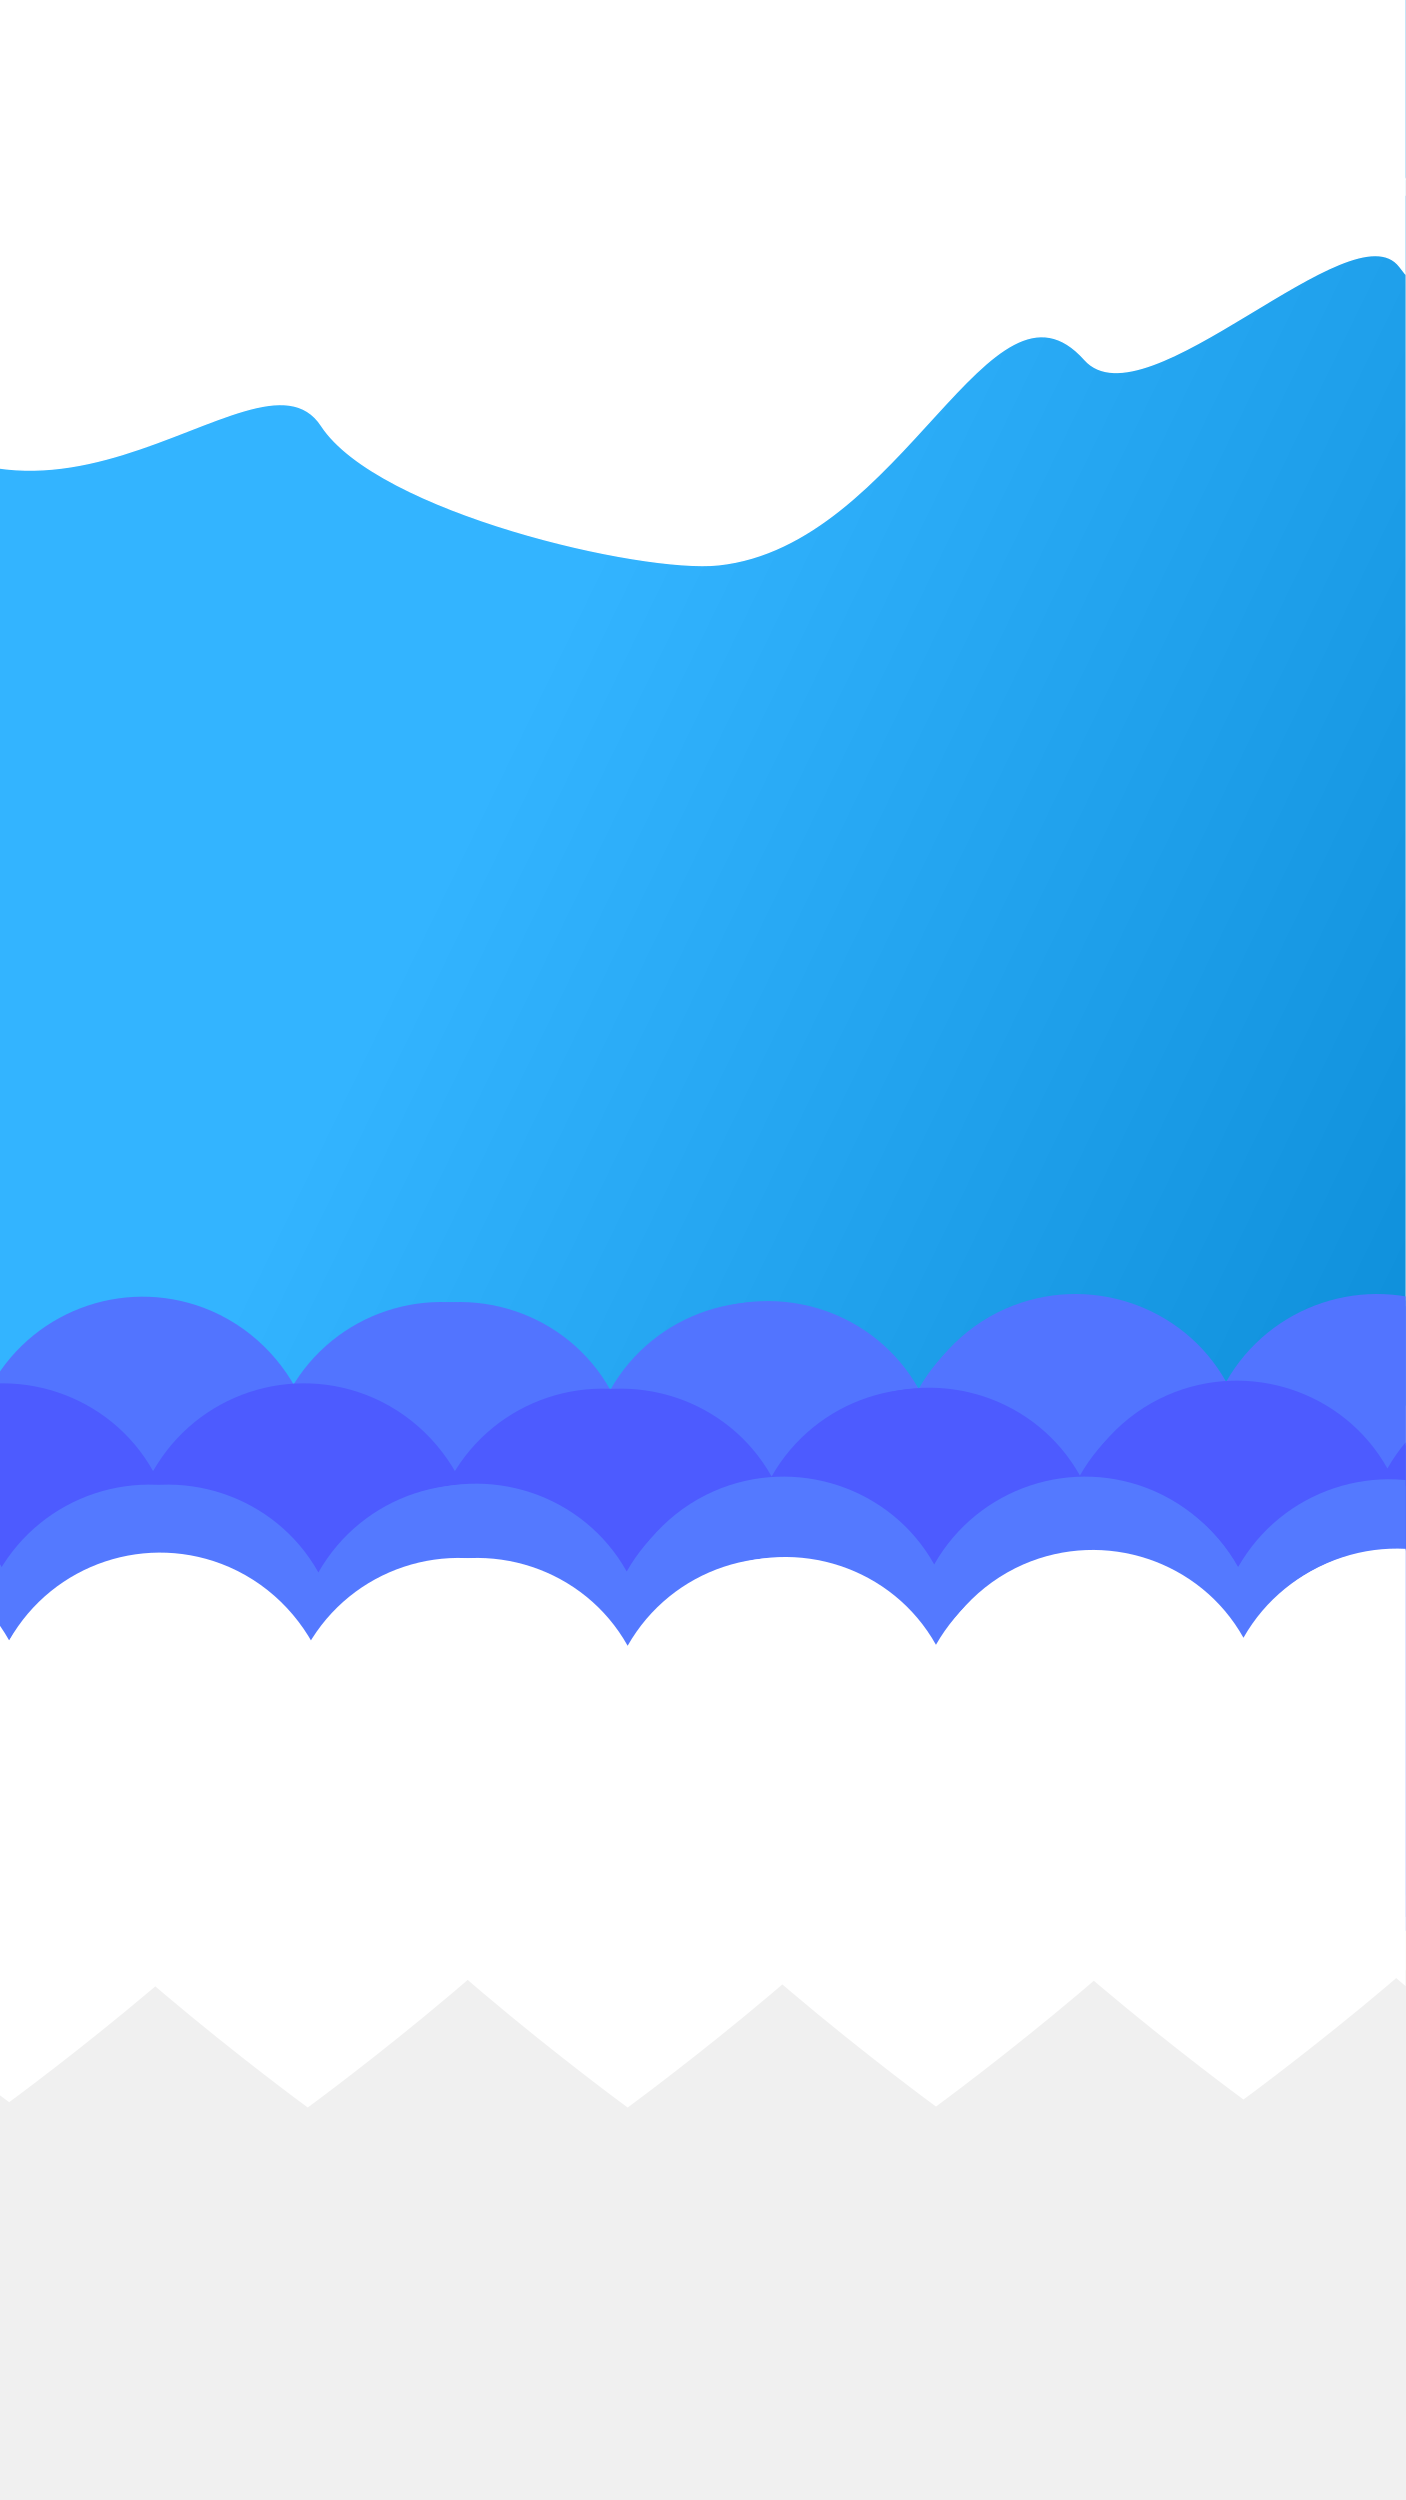
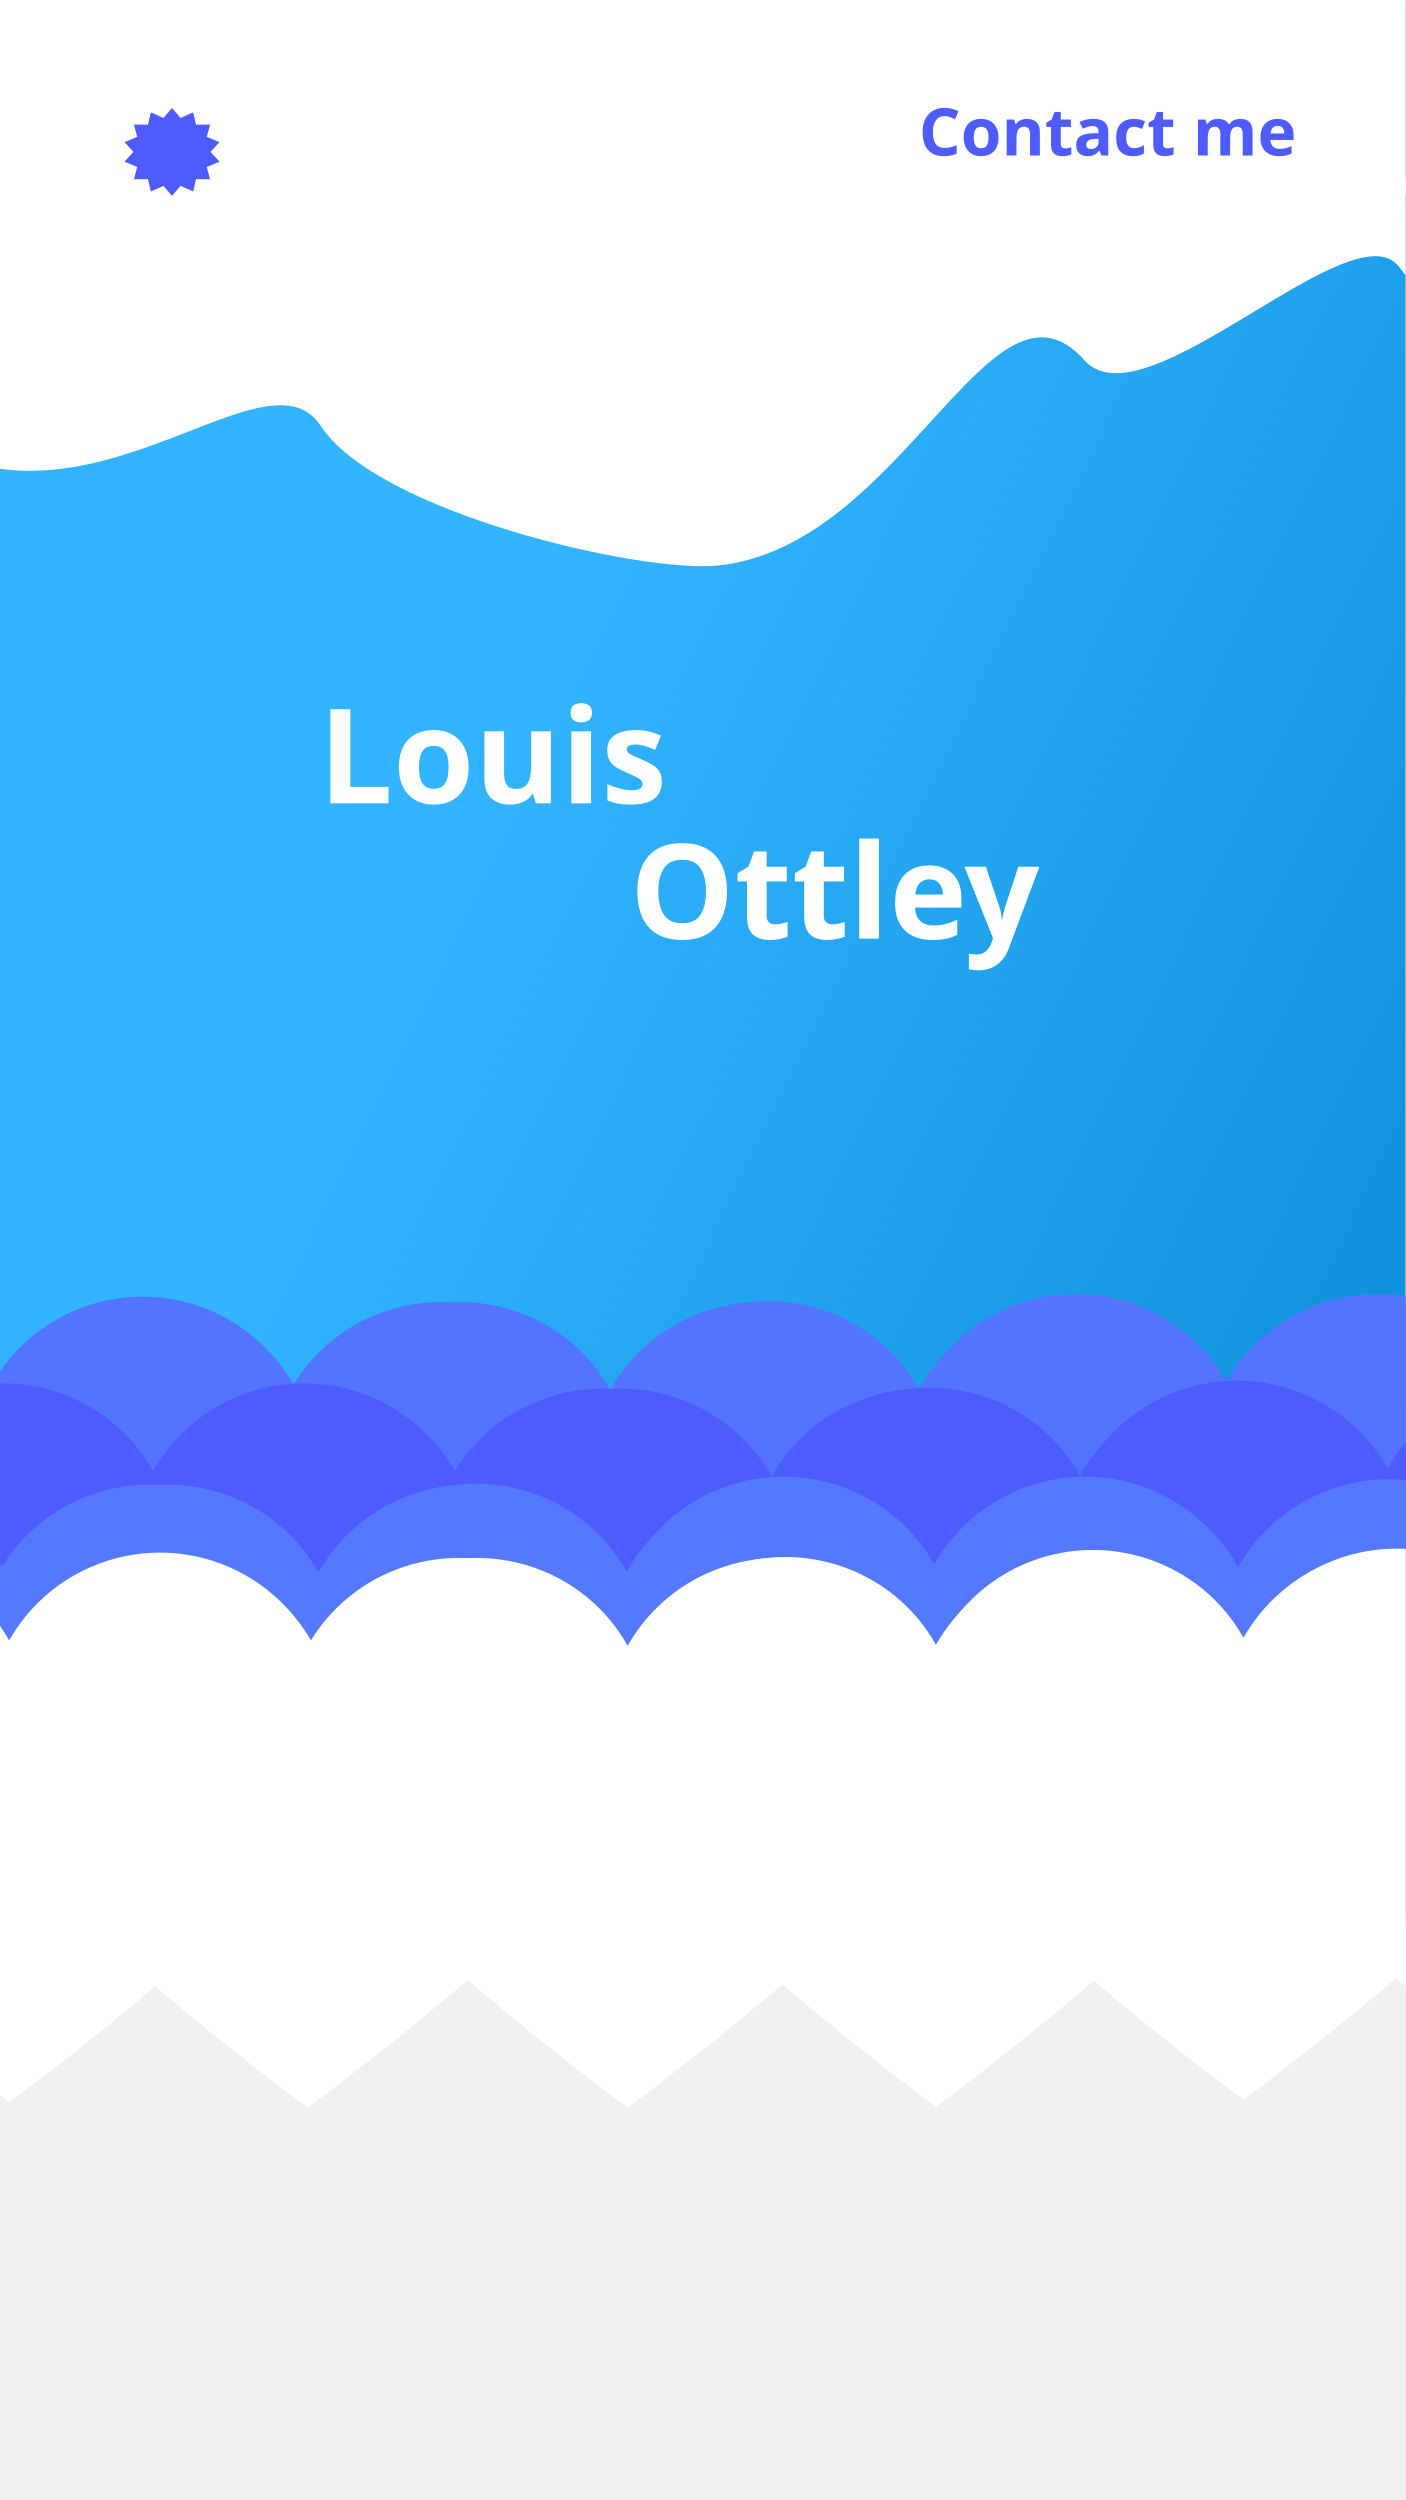
<svg xmlns="http://www.w3.org/2000/svg" style="isolation:isolate" viewBox="0 0 768 1366" width="768pt" height="1366pt">
  <defs>
-     <clipPath id="_clipPath_jLyh8Z6AyrJFTcoVaOGM304sSoUNynoF">
+     <clipPath id="_clipPath_ZkCjyUJETm0UHJKclbN83TXf9AXlnOxY">
      <rect width="768" height="1366" />
    </clipPath>
  </defs>
-   <g clip-path="url(#_clipPath_jLyh8Z6AyrJFTcoVaOGM304sSoUNynoF)">
+   <g clip-path="url(#_clipPath_ZkCjyUJETm0UHJKclbN83TXf9AXlnOxY)">
    <line x1="0" y1="511.307" x2="0" y2="508.78" />
    <line x1="0" y1="504.324" x2="0" y2="481.719" />
-     <linearGradient id="_lgradient_0" x1="0.222" y1="0.452" x2="0.848" y2="0.62" gradientTransform="matrix(1366,0,0,768,0,0)" gradientUnits="userSpaceOnUse">
+     <linearGradient id="_lgradient_1" x1="0.222" y1="0.452" x2="0.848" y2="0.62" gradientTransform="matrix(1366,0,0,768,0,0)" gradientUnits="userSpaceOnUse">
      <stop offset="0%" stop-opacity="1" style="stop-color:rgb(51,180,255)" />
      <stop offset="100%" stop-opacity="1" style="stop-color:rgb(0,129,204)" />
    </linearGradient>
-     <path d=" M 0 481.719 L 0 0 L 1366 0 L 1366 768 L 0 768 L 0 540.818" fill="url(#_lgradient_0)" />
-     <line x1="0" y1="540.818" x2="0" y2="530.961" />
+     <path d=" M 0 481.719 L 0 0 L 1366 0 L 1366 768 L 0 768 L 0 575.463" fill="url(#_lgradient_1)" />
+     <g clip-path="url(#_clipPath_G3ljLskpYXjEbgqbtUlVf6hgTVqtlNPy)">
+       <text transform="matrix(1,0,0,1,174.045,438.928)" style="font-family:'Playfair Display SC';font-weight:700;font-size:72px;font-style:normal;fill:#ffffff;stroke:none;">Louis</text>
+     </g>
+     <defs>
+       <clipPath id="_clipPath_G3ljLskpYXjEbgqbtUlVf6hgTVqtlNPy">
+         <rect x="0" y="0" width="217" height="95.976" transform="matrix(1,0,0,1,174.045,361.024)" />
+       </clipPath>
+     </defs>
+     <g clip-path="url(#_clipPath_Ai2esroCuxJHtnrQz46ON1gpCM1egteq)">
+       <text transform="matrix(1,0,0,1,344.07,512.889)" style="font-family:'Playfair Display SC';font-weight:700;font-size:72px;font-style:normal;fill:#ffffff;stroke:none;">Ottley</text>
+     </g>
+     <defs>
+       <clipPath id="_clipPath_Ai2esroCuxJHtnrQz46ON1gpCM1egteq">
+         <rect x="0" y="0" width="282" height="95.976" transform="matrix(1,0,0,1,344.07,434.985)" />
+       </clipPath>
+     </defs>
+     <line x1="0" y1="575.463" x2="0" y2="540.818" />
+     <line x1="0" y1="540.818" x2="0" y2="534.443" />
+     <line x1="0" y1="534.443" x2="0" y2="530.961" />
    <line x1="0" y1="530.961" x2="0" y2="511.307" />
    <rect x="-187" y="-52" width="1002" height="159" transform="matrix(1,0,0,1,0,0)" fill="rgb(255,255,255)" />
    <line x1="0" y1="508.78" x2="0" y2="504.324" />
    <g>
      <g>
        <g>
          <path d=" M 841.023 846.289 C 820.266 896.749 672.464 1005.543 669.959 1007.333 L 669.959 1007.333 C 667.454 1005.543 519.651 896.749 498.894 846.289 C 478.138 795.829 500.684 736.421 549.713 714.949 C 594.089 695.624 646.339 712.802 669.959 755.031 C 693.936 712.802 745.828 695.624 790.205 714.949 C 839.234 736.421 862.138 795.471 841.023 846.289 Z " fill="rgb(82,116,255)" />
        </g>
      </g>
    </g>
    <g>
      <g>
        <path d=" M 673 850.139 C 652.243 900.599 504.441 1009.393 501.936 1011.182 L 501.936 1011.182 C 499.431 1009.393 351.628 900.599 330.871 850.139 C 310.115 799.678 332.661 740.271 381.69 718.799 C 426.066 699.473 478.316 716.651 501.936 758.881 C 525.913 716.651 577.805 699.473 622.182 718.799 C 671.211 740.271 694.115 799.321 673 850.139 Z " fill="rgb(82,116,255)" />
      </g>
    </g>
    <path d=" M 504.537 850.659 C 483.78 901.119 335.978 1009.913 333.473 1011.703 L 333.473 1011.703 C 330.968 1009.913 183.165 901.119 162.408 850.659 C 141.652 800.199 164.198 740.791 213.227 719.319 C 257.603 699.994 309.853 717.172 333.473 759.401 C 357.45 717.172 409.342 699.994 453.719 719.319 C 502.747 740.791 525.651 799.841 504.537 850.659 Z " fill="rgb(82,116,255)" />
    <path d=" M 329.739 850.659 C 308.982 901.119 161.18 1009.913 158.675 1011.703 L 158.675 1011.703 C 156.17 1009.913 8.367 901.119 -12.389 850.659 C -33.146 800.199 -10.6 740.791 38.429 719.319 C 82.805 699.994 135.055 717.172 158.675 759.401 C 182.652 717.172 234.544 699.994 278.921 719.319 C 327.95 740.791 350.854 799.841 329.739 850.659 Z " fill="rgb(82,116,255)" />
    <path d=" M 166.594 847.746 C 145.838 898.206 -1.965 1007 -4.47 1008.789 L -4.47 1008.789 C -6.975 1007 -154.777 898.206 -175.534 847.746 C -196.291 797.285 -173.745 737.878 -124.716 716.406 C -80.339 697.08 -28.09 714.258 -4.47 756.488 C 19.508 714.258 71.4 697.08 115.776 716.406 C 164.805 737.878 187.709 796.927 166.594 847.746 Z " fill="rgb(82,116,255)" />
    <g>
      <g>
        <g>
          <path d=" M 1514.723 626.721 C 1493.966 677.182 1346.164 899.272 1343.659 901.061 L 1343.659 901.061 C 1341.154 899.272 1193.351 790.478 1172.595 740.017 C 1151.838 689.557 1174.384 630.15 1223.413 608.677 C 1267.789 589.352 1320.039 606.53 1343.659 648.759 C 1367.636 606.53 1419.528 476.056 1463.905 495.381 C 1512.934 516.854 1535.838 575.903 1514.723 626.721 Z " fill="rgb(82,116,255)" />
        </g>
      </g>
    </g>
    <g>
      <g>
        <path d=" M 1346.7 743.867 C 1325.943 794.327 1178.141 903.121 1175.636 904.911 L 1175.636 904.911 C 1173.131 903.121 1025.328 901.327 1004.572 850.867 C 983.815 800.407 1006.361 740.999 1055.39 719.527 C 1099.766 700.202 1152.016 610.38 1175.636 652.609 C 1199.614 610.38 1251.505 593.202 1295.882 612.527 C 1344.911 633.999 1367.815 693.049 1346.7 743.867 Z " fill="rgb(82,116,255)" />
      </g>
    </g>
    <path d=" M 1178.237 744.387 C 1157.48 794.848 1009.678 1010.642 1007.173 1012.431 L 1007.173 1012.431 C 1004.668 1010.642 856.865 901.848 836.109 851.387 C 815.352 800.927 837.898 741.52 886.927 720.047 C 931.303 700.722 983.553 717.9 1007.173 760.129 C 1031.15 717.9 1083.042 700.722 1127.419 720.047 C 1176.448 741.52 1199.352 693.569 1178.237 744.387 Z " fill="rgb(82,116,255)" />
    <path d=" M 1003.439 851.387 C 982.682 901.848 834.88 1010.642 832.375 1012.431 L 832.375 1012.431 C 829.87 1010.642 682.067 901.848 661.311 851.387 C 640.554 800.927 663.1 741.52 712.129 720.047 C 756.505 700.722 808.755 717.9 832.375 760.129 C 856.353 717.9 908.244 700.722 952.621 720.047 C 1001.65 741.52 1024.554 800.569 1003.439 851.387 Z " fill="rgb(82,116,255)" />
    <path d=" M 840.294 848.474 C 819.538 898.934 671.735 1007.728 669.23 1009.518 L 669.23 1009.518 C 666.725 1007.728 518.923 898.934 498.166 848.474 C 477.409 798.014 499.955 738.606 548.984 717.134 C 593.361 697.809 645.61 714.987 669.23 757.216 C 693.208 714.987 745.1 697.809 789.476 717.134 C 838.505 738.606 861.409 797.656 840.294 848.474 Z " fill="rgb(82,116,255)" />
    <g>
      <g>
        <g>
          <path d=" M 929.15 893.63 C 908.393 944.09 760.591 1052.884 758.086 1054.674 L 758.086 1054.674 C 755.581 1052.884 607.778 944.09 587.022 893.63 C 566.265 843.17 588.811 783.762 637.84 762.29 C 682.216 742.965 734.466 760.143 758.086 802.372 C 782.063 760.143 833.955 742.965 878.332 762.29 C 927.361 783.762 950.265 842.812 929.15 893.63 Z " fill="rgb(77,91,255)" />
        </g>
      </g>
    </g>
    <g>
      <g>
        <path d=" M 761.127 897.48 C 740.37 947.94 592.568 1056.734 590.063 1058.524 L 590.063 1058.524 C 587.558 1056.734 439.755 947.94 418.999 897.48 C 398.242 847.019 420.788 787.612 469.817 766.14 C 514.193 746.814 566.443 763.992 590.063 806.222 C 614.041 763.992 665.932 746.814 710.309 766.14 C 759.338 787.612 782.242 846.662 761.127 897.48 Z " fill="rgb(77,91,255)" />
      </g>
    </g>
    <path d=" M 592.664 898 C 571.907 948.46 424.105 1057.254 421.6 1059.044 L 421.6 1059.044 C 419.095 1057.254 271.292 948.46 250.536 898 C 229.779 847.54 252.325 788.132 301.354 766.66 C 345.73 747.335 397.98 764.513 421.6 806.742 C 445.577 764.513 497.469 747.335 541.846 766.66 C 590.875 788.132 613.779 847.182 592.664 898 Z " fill="rgb(77,91,255)" />
    <path d=" M 417.866 898 C 397.11 948.46 249.307 1057.254 246.802 1059.044 L 246.802 1059.044 C 244.297 1057.254 96.495 948.46 75.738 898 C 54.981 847.54 77.527 788.132 126.556 766.66 C 170.933 747.335 223.182 764.513 246.802 806.742 C 270.78 764.513 322.672 747.335 367.048 766.66 C 416.077 788.132 438.981 847.182 417.866 898 Z " fill="rgb(77,91,255)" />
    <path d=" M 254.722 895.087 C 233.965 945.547 86.163 1054.341 83.657 1056.13 L 83.657 1056.13 C 81.152 1054.341 -66.65 945.547 -87.407 895.087 C -108.164 844.626 -85.617 785.219 -36.589 763.747 C 7.788 744.421 60.038 761.599 83.657 803.829 C 107.635 761.599 159.527 744.421 203.903 763.747 C 252.932 785.219 275.836 844.268 254.722 895.087 Z " fill="rgb(77,91,255)" />
    <g>
      <g>
        <path d=" M 1600.157 677.184 C 1579.4 727.644 1431.598 836.438 1429.093 838.227 L 1429.093 838.227 C 1426.588 836.438 1278.785 840.94 1258.028 790.48 C 1237.272 740.019 1259.818 680.612 1308.847 659.14 C 1353.223 639.814 1405.473 543.696 1429.093 585.926 C 1453.07 543.696 1504.962 526.518 1549.339 545.844 C 1598.368 567.316 1621.272 626.365 1600.157 677.184 Z " fill="rgb(77,91,255)" />
      </g>
    </g>
    <path d=" M 1431.694 677.704 C 1410.937 728.164 1263.135 950.254 1260.63 952.044 L 1260.63 952.044 C 1258.124 950.254 1110.322 948.46 1089.565 898 C 1068.809 847.54 1091.355 788.132 1140.384 766.66 C 1184.76 747.335 1237.01 657.513 1260.63 699.742 C 1284.607 657.513 1336.499 640.335 1380.876 659.66 C 1429.904 681.132 1452.808 626.886 1431.694 677.704 Z " fill="rgb(77,91,255)" />
    <path d=" M 1256.896 791 C 1236.139 841.46 1088.337 1057.254 1085.832 1059.044 L 1085.832 1059.044 C 1083.327 1057.254 935.525 948.46 914.768 898 C 894.011 847.54 916.557 788.132 965.586 766.66 C 1009.962 747.335 1062.212 764.513 1085.832 806.742 C 1109.81 764.513 1161.701 640.335 1206.078 659.66 C 1255.107 681.132 1278.011 740.182 1256.896 791 Z " fill="rgb(77,91,255)" />
    <path d=" M 1093.751 895.087 C 1072.995 945.547 925.192 1054.341 922.687 1056.13 L 922.687 1056.13 C 920.182 1054.341 772.38 945.547 751.623 895.087 C 730.866 844.626 753.412 785.219 802.441 763.747 C 846.818 744.421 899.067 761.599 922.687 803.829 C 946.665 761.599 998.557 744.421 1042.933 763.747 C 1091.962 785.219 1114.866 844.268 1093.751 895.087 Z " fill="rgb(77,91,255)" />
    <g>
      <g>
        <g>
          <path d=" M 681.52 946.069 C 660.763 996.53 512.961 1105.324 510.456 1107.113 L 510.456 1107.113 C 507.95 1105.324 360.148 996.53 339.391 946.069 C 318.635 895.609 341.181 836.202 390.21 814.729 C 434.586 795.404 486.836 812.582 510.456 854.811 C 534.433 812.582 586.325 795.404 630.702 814.729 C 679.73 836.202 702.634 895.251 681.52 946.069 Z " fill="rgb(84,121,255)" />
        </g>
      </g>
    </g>
    <g>
      <g>
        <path d=" M 513.497 949.919 C 492.74 1000.38 344.938 1109.174 342.433 1110.963 L 342.433 1110.963 C 339.928 1109.174 192.125 1000.38 171.368 949.919 C 150.612 899.459 173.158 840.052 222.187 818.579 C 266.563 799.254 318.813 816.432 342.433 858.661 C 366.41 816.432 418.302 799.254 462.679 818.579 C 511.708 840.052 534.612 899.101 513.497 949.919 Z " fill="rgb(84,121,255)" />
      </g>
    </g>
    <path d=" M 345.034 950.439 C 324.277 1000.9 176.475 1109.694 173.97 1111.483 L 173.97 1111.483 C 171.464 1109.694 23.662 1000.9 2.905 950.439 C -17.851 899.979 4.695 840.572 53.724 819.099 C 98.1 799.774 150.35 816.952 173.97 859.181 C 197.947 816.952 249.839 799.774 294.216 819.099 C 343.244 840.572 366.148 899.621 345.034 950.439 Z " fill="rgb(84,121,255)" />
    <path d=" M 170.236 950.439 C 149.479 1000.9 1.677 1109.694 -0.828 1111.483 L -0.828 1111.483 C -3.333 1109.694 -151.136 1000.9 -171.893 950.439 C -192.649 899.979 -170.103 840.572 -121.074 819.099 C -76.698 799.774 -24.448 816.952 -0.828 859.181 C 23.149 816.952 75.041 799.774 119.418 819.099 C 168.447 840.572 191.351 899.621 170.236 950.439 Z " fill="rgb(84,121,255)" />
    <path d=" M 7.091 947.526 C -13.666 997.986 -161.468 1106.78 -163.973 1108.57 L -163.973 1108.57 C -166.478 1106.78 -314.281 997.986 -335.037 947.526 C -355.794 897.066 -333.248 837.658 -284.219 816.186 C -239.843 796.861 -187.593 814.039 -163.973 856.268 C -139.995 814.039 -88.104 796.861 -43.727 816.186 C 5.302 837.658 28.206 896.708 7.091 947.526 Z " fill="rgb(84,121,255)" />
    <g>
      <g>
        <g>
          <path d=" M 1522.006 725.773 C 1501.25 776.234 1353.447 998.324 1350.942 1000.113 L 1350.942 1000.113 C 1348.437 998.324 1200.635 889.53 1179.878 839.069 C 1159.121 788.609 1181.667 729.202 1230.696 707.729 C 1275.073 688.404 1327.322 705.582 1350.942 747.811 C 1374.92 705.582 1426.812 575.108 1471.188 594.433 C 1520.217 615.906 1543.121 674.955 1522.006 725.773 Z " fill="rgb(84,121,255)" />
        </g>
      </g>
    </g>
    <g>
      <g>
        <path d=" M 1353.983 842.919 C 1333.227 893.38 1185.424 1002.174 1182.919 1003.963 L 1182.919 1003.963 C 1180.414 1002.174 1032.612 1000.38 1011.855 949.919 C 991.098 899.459 1013.644 840.052 1062.673 818.579 C 1107.05 799.254 1159.299 709.432 1182.919 751.661 C 1206.897 709.432 1258.789 692.254 1303.165 711.579 C 1352.194 733.052 1375.098 792.101 1353.983 842.919 Z " fill="rgb(84,121,255)" />
      </g>
    </g>
    <path d=" M 1185.52 843.439 C 1164.764 893.9 1016.961 1109.694 1014.456 1111.483 L 1014.456 1111.483 C 1011.951 1109.694 864.149 1000.9 843.392 950.439 C 822.635 899.979 845.181 840.572 894.21 819.099 C 938.587 799.774 990.836 816.952 1014.456 859.181 C 1038.434 816.952 1090.326 799.774 1134.702 819.099 C 1183.731 840.572 1206.635 792.621 1185.52 843.439 Z " fill="rgb(84,121,255)" />
    <path d=" M 1010.722 950.439 C 989.966 1000.9 842.163 1109.694 839.658 1111.483 L 839.658 1111.483 C 837.153 1109.694 689.351 1000.9 668.594 950.439 C 647.837 899.979 670.383 840.572 719.412 819.099 C 763.789 799.774 816.038 816.952 839.658 859.181 C 863.636 816.952 915.528 799.774 959.904 819.099 C 1008.933 840.572 1031.837 899.621 1010.722 950.439 Z " fill="rgb(84,121,255)" />
    <path d=" M 847.578 947.526 C 826.821 997.986 679.019 1106.78 676.513 1108.57 L 676.513 1108.57 C 674.008 1106.78 526.206 997.986 505.449 947.526 C 484.692 897.066 507.239 837.658 556.267 816.186 C 600.644 796.861 652.894 814.039 676.513 856.268 C 700.491 814.039 752.383 796.861 796.759 816.186 C 845.788 837.658 868.692 896.708 847.578 947.526 Z " fill="rgb(84,121,255)" />
    <g>
      <g>
        <g>
          <path d=" M 850.491 986.127 C 829.734 1036.588 681.932 1145.382 679.427 1147.171 L 679.427 1147.171 C 676.922 1145.382 529.12 1036.588 508.363 986.127 C 487.606 935.667 510.152 876.26 559.181 854.787 C 603.557 835.462 655.807 852.64 679.427 894.869 C 703.405 852.64 755.296 835.462 799.673 854.787 C 848.702 876.26 871.606 935.309 850.491 986.127 Z " fill="rgb(255,255,255)" />
        </g>
      </g>
    </g>
    <g>
      <g>
        <path d=" M 682.468 989.977 C 661.711 1040.437 513.909 1149.231 511.404 1151.021 L 511.404 1151.021 C 508.899 1149.231 361.096 1040.437 340.34 989.977 C 319.583 939.517 342.129 880.109 391.158 858.637 C 435.534 839.312 487.784 856.49 511.404 898.719 C 535.382 856.49 587.273 839.312 631.65 858.637 C 680.679 880.109 703.583 939.159 682.468 989.977 Z " fill="rgb(255,255,255)" />
      </g>
    </g>
    <path d=" M 514.005 990.497 C 493.248 1040.958 345.446 1149.752 342.941 1151.541 L 342.941 1151.541 C 340.436 1149.752 192.633 1040.958 171.877 990.497 C 151.12 940.037 173.666 880.63 222.695 859.157 C 267.071 839.832 319.321 857.01 342.941 899.239 C 366.918 857.01 418.81 839.832 463.187 859.157 C 512.216 880.63 535.12 939.679 514.005 990.497 Z " fill="rgb(255,255,255)" />
    <path d=" M 339.207 990.497 C 318.45 1040.958 170.648 1149.752 168.143 1151.541 L 168.143 1151.541 C 165.638 1149.752 17.835 1040.958 -2.921 990.497 C -23.678 940.037 -1.132 880.63 47.897 859.157 C 92.273 839.832 144.523 857.01 168.143 899.239 C 192.121 857.01 244.012 839.832 288.389 859.157 C 337.418 880.63 360.322 939.679 339.207 990.497 Z " fill="rgb(255,255,255)" />
    <path d=" M 176.062 987.584 C 155.306 1038.044 7.503 1146.838 4.998 1148.628 L 4.998 1148.628 C 2.493 1146.838 -145.309 1038.044 -166.066 987.584 C -186.823 937.124 -164.277 877.716 -115.248 856.244 C -70.871 836.919 -18.622 854.097 4.998 896.326 C 28.976 854.097 80.868 836.919 125.244 856.244 C 174.273 877.716 197.177 936.766 176.062 987.584 Z " fill="rgb(255,255,255)" />
    <g>
      <g>
        <g>
          <path d=" M 1690.978 763.646 C 1670.221 814.107 1522.419 922.901 1519.913 924.69 L 1519.913 924.69 C 1517.408 922.901 1369.606 927.403 1348.849 876.942 C 1328.092 826.482 1350.639 767.075 1399.667 745.602 C 1444.044 726.277 1496.294 630.159 1519.913 672.388 C 1543.891 630.159 1595.783 612.981 1640.159 632.306 C 1689.188 653.779 1712.092 712.828 1690.978 763.646 Z " fill="rgb(255,255,255)" />
        </g>
      </g>
    </g>
    <g>
      <g>
        <path d=" M 1522.955 767.496 C 1502.198 817.956 1354.396 1040.046 1351.89 1041.836 L 1351.89 1041.836 C 1349.385 1040.046 1201.583 931.252 1180.826 880.792 C 1160.069 830.332 1182.616 770.924 1231.644 749.452 C 1276.021 730.127 1328.271 747.305 1351.89 789.534 C 1375.868 747.305 1427.76 616.831 1472.136 636.156 C 1521.165 657.628 1544.069 716.678 1522.955 767.496 Z " fill="rgb(255,255,255)" />
      </g>
    </g>
    <path d=" M 1354.491 881.312 C 1333.735 931.773 1185.932 1040.567 1183.427 1042.356 L 1183.427 1042.356 C 1180.922 1040.567 1033.12 1038.773 1012.363 988.312 C 991.606 937.852 1014.152 878.445 1063.181 856.972 C 1107.558 837.647 1159.808 747.825 1183.427 790.054 C 1207.405 747.825 1259.297 730.647 1303.673 749.972 C 1352.702 771.445 1375.606 830.494 1354.491 881.312 Z " fill="rgb(255,255,255)" />
    <path d=" M 1179.694 881.312 C 1158.937 931.773 1011.135 1147.567 1008.629 1149.356 L 1008.629 1149.356 C 1006.124 1147.567 858.322 1038.773 837.565 988.312 C 816.808 937.852 839.355 878.445 888.383 856.972 C 932.76 837.647 985.01 854.825 1008.629 897.054 C 1032.607 854.825 1084.499 837.647 1128.875 856.972 C 1177.904 878.445 1200.808 830.494 1179.694 881.312 Z " fill="rgb(255,255,255)" />
    <path d=" M 1016.549 985.399 C 995.792 1035.859 847.99 1144.653 845.485 1146.443 L 845.485 1146.443 C 842.98 1144.653 695.177 1035.859 674.42 985.399 C 653.664 934.939 676.21 875.531 725.239 854.059 C 769.615 834.734 821.865 851.912 845.485 894.141 C 869.462 851.912 921.354 834.734 965.731 854.059 C 1014.759 875.531 1037.663 934.581 1016.549 985.399 Z " fill="rgb(255,255,255)" />
    <path d=" M 730.767 58.462 C 836.15 158.535 846.103 252.744 764.819 145.66 C 739.098 111.774 625.471 233.281 592.717 196.512 C 541.305 138.8 493.62 297.797 392.598 308.598 C 350.762 313.071 206.52 279.732 175.66 232.598 C 139.89 177.963 12.714 343.184 -94.402 189.598 C -201.518 36.012 616.109 -50.419 730.767 58.462 Z " fill="rgb(255,255,255)" vector-effect="non-scaling-stroke" stroke-width="1" stroke="rgb(255,255,255)" stroke-linejoin="miter" stroke-linecap="square" stroke-miterlimit="3" />
    <path d=" M -187 197 L -345 280 L -255 227" fill="rgb(255,255,255)" vector-effect="non-scaling-stroke" stroke-width="1" stroke="rgb(0,0,0)" stroke-linejoin="miter" stroke-linecap="square" stroke-miterlimit="3" />
+     <g clip-path="url(#_clipPath_Ka1ZIQglqc1ftyOzd4H2jplCGnzIHmOm)">
+       <text transform="matrix(1,0,0,1,502.011,84.976)" style="font-family:'Playfair Display SC';font-weight:700;font-size:36px;font-style:normal;fill:#4d5bff;stroke:none;">Contact me</text>
+     </g>
+     <defs>
+       <clipPath id="_clipPath_Ka1ZIQglqc1ftyOzd4H2jplCGnzIHmOm">
+         <rect x="0" y="0" width="232" height="47.988" transform="matrix(1,0,0,1,502.011,46.024)" />
+       </clipPath>
+     </defs>
+     <path d=" M 93.977 59.012 L 98.668 64.475 L 105.525 61.387 L 107.122 68.145 L 114.786 68.045 L 112.973 74.759 L 119.926 77.667 L 115.06 83.006 L 119.926 88.345 L 112.973 91.253 L 114.786 97.966 L 107.122 97.866 L 105.525 104.624 L 98.668 101.537 L 93.977 107 L 89.285 101.537 L 82.428 104.624 L 80.831 97.866 L 73.167 97.966 L 74.979 91.253 L 68.026 88.345 L 72.892 83.006 L 68.026 77.667 L 74.979 74.759 L 73.167 68.045 L 80.831 68.145 L 82.428 61.387 L 89.285 64.475 L 93.977 59.012 Z " fill-rule="evenodd" fill="rgb(77,91,255)" />
  </g>
</svg>
